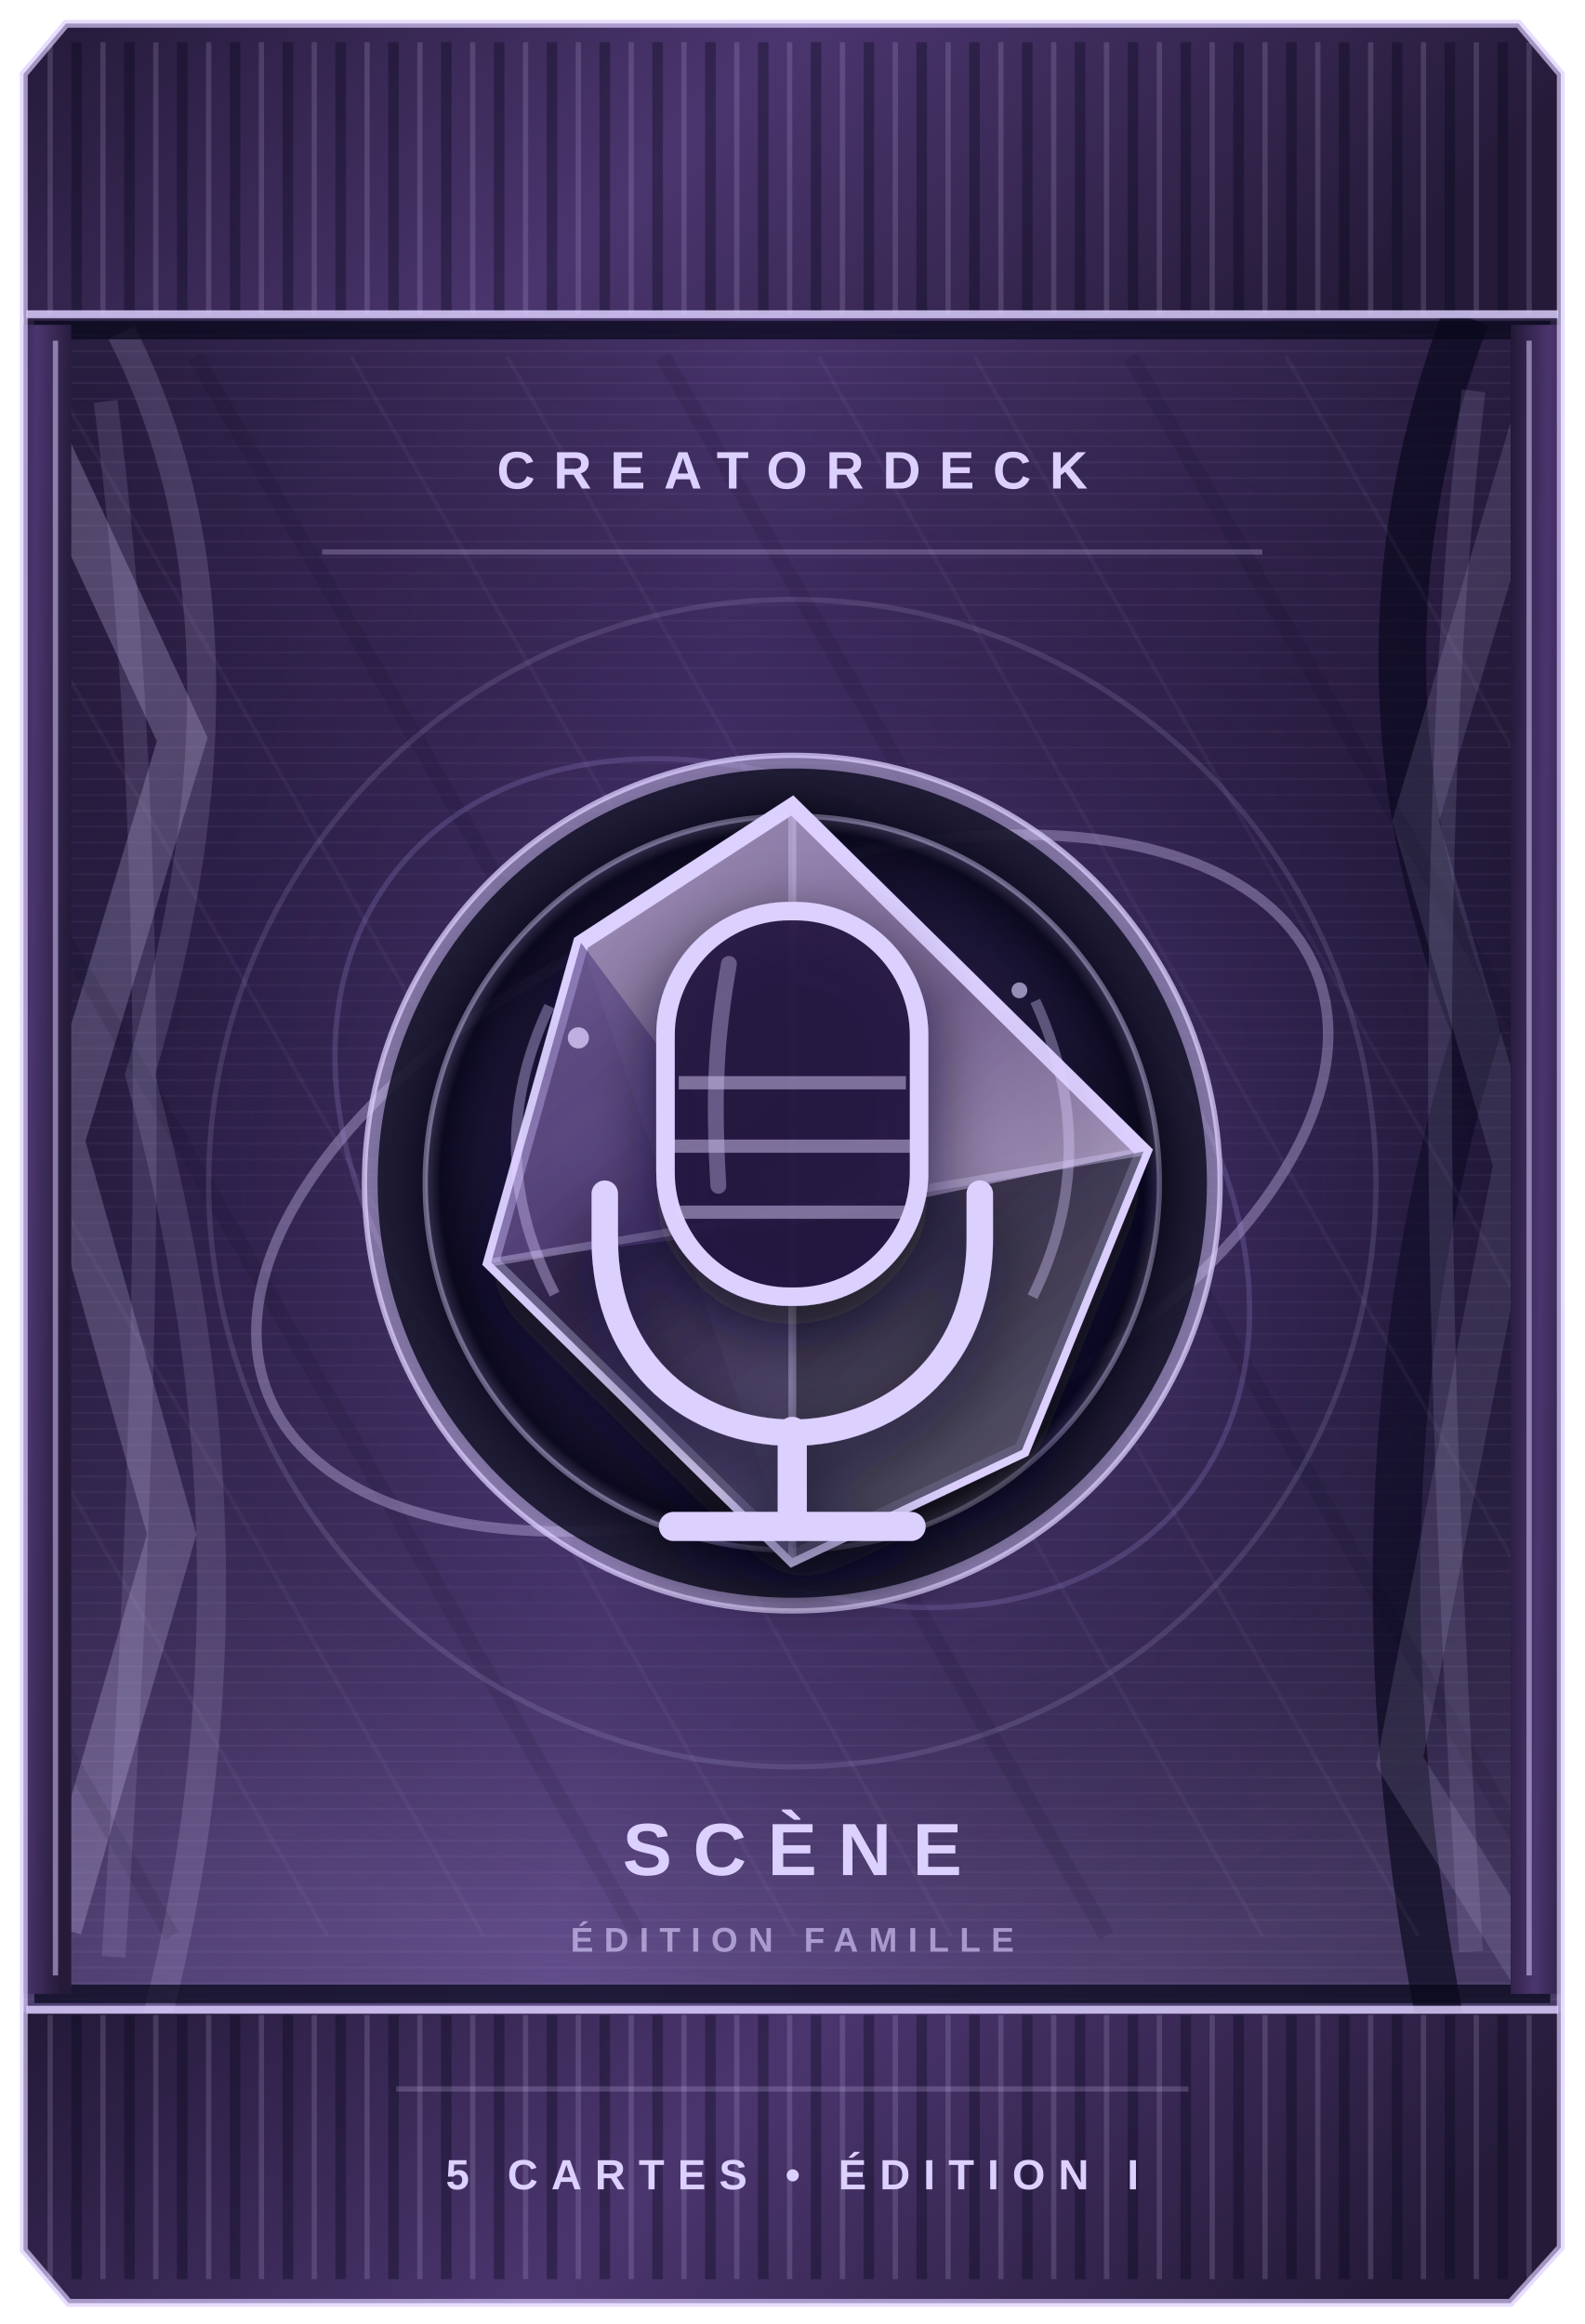
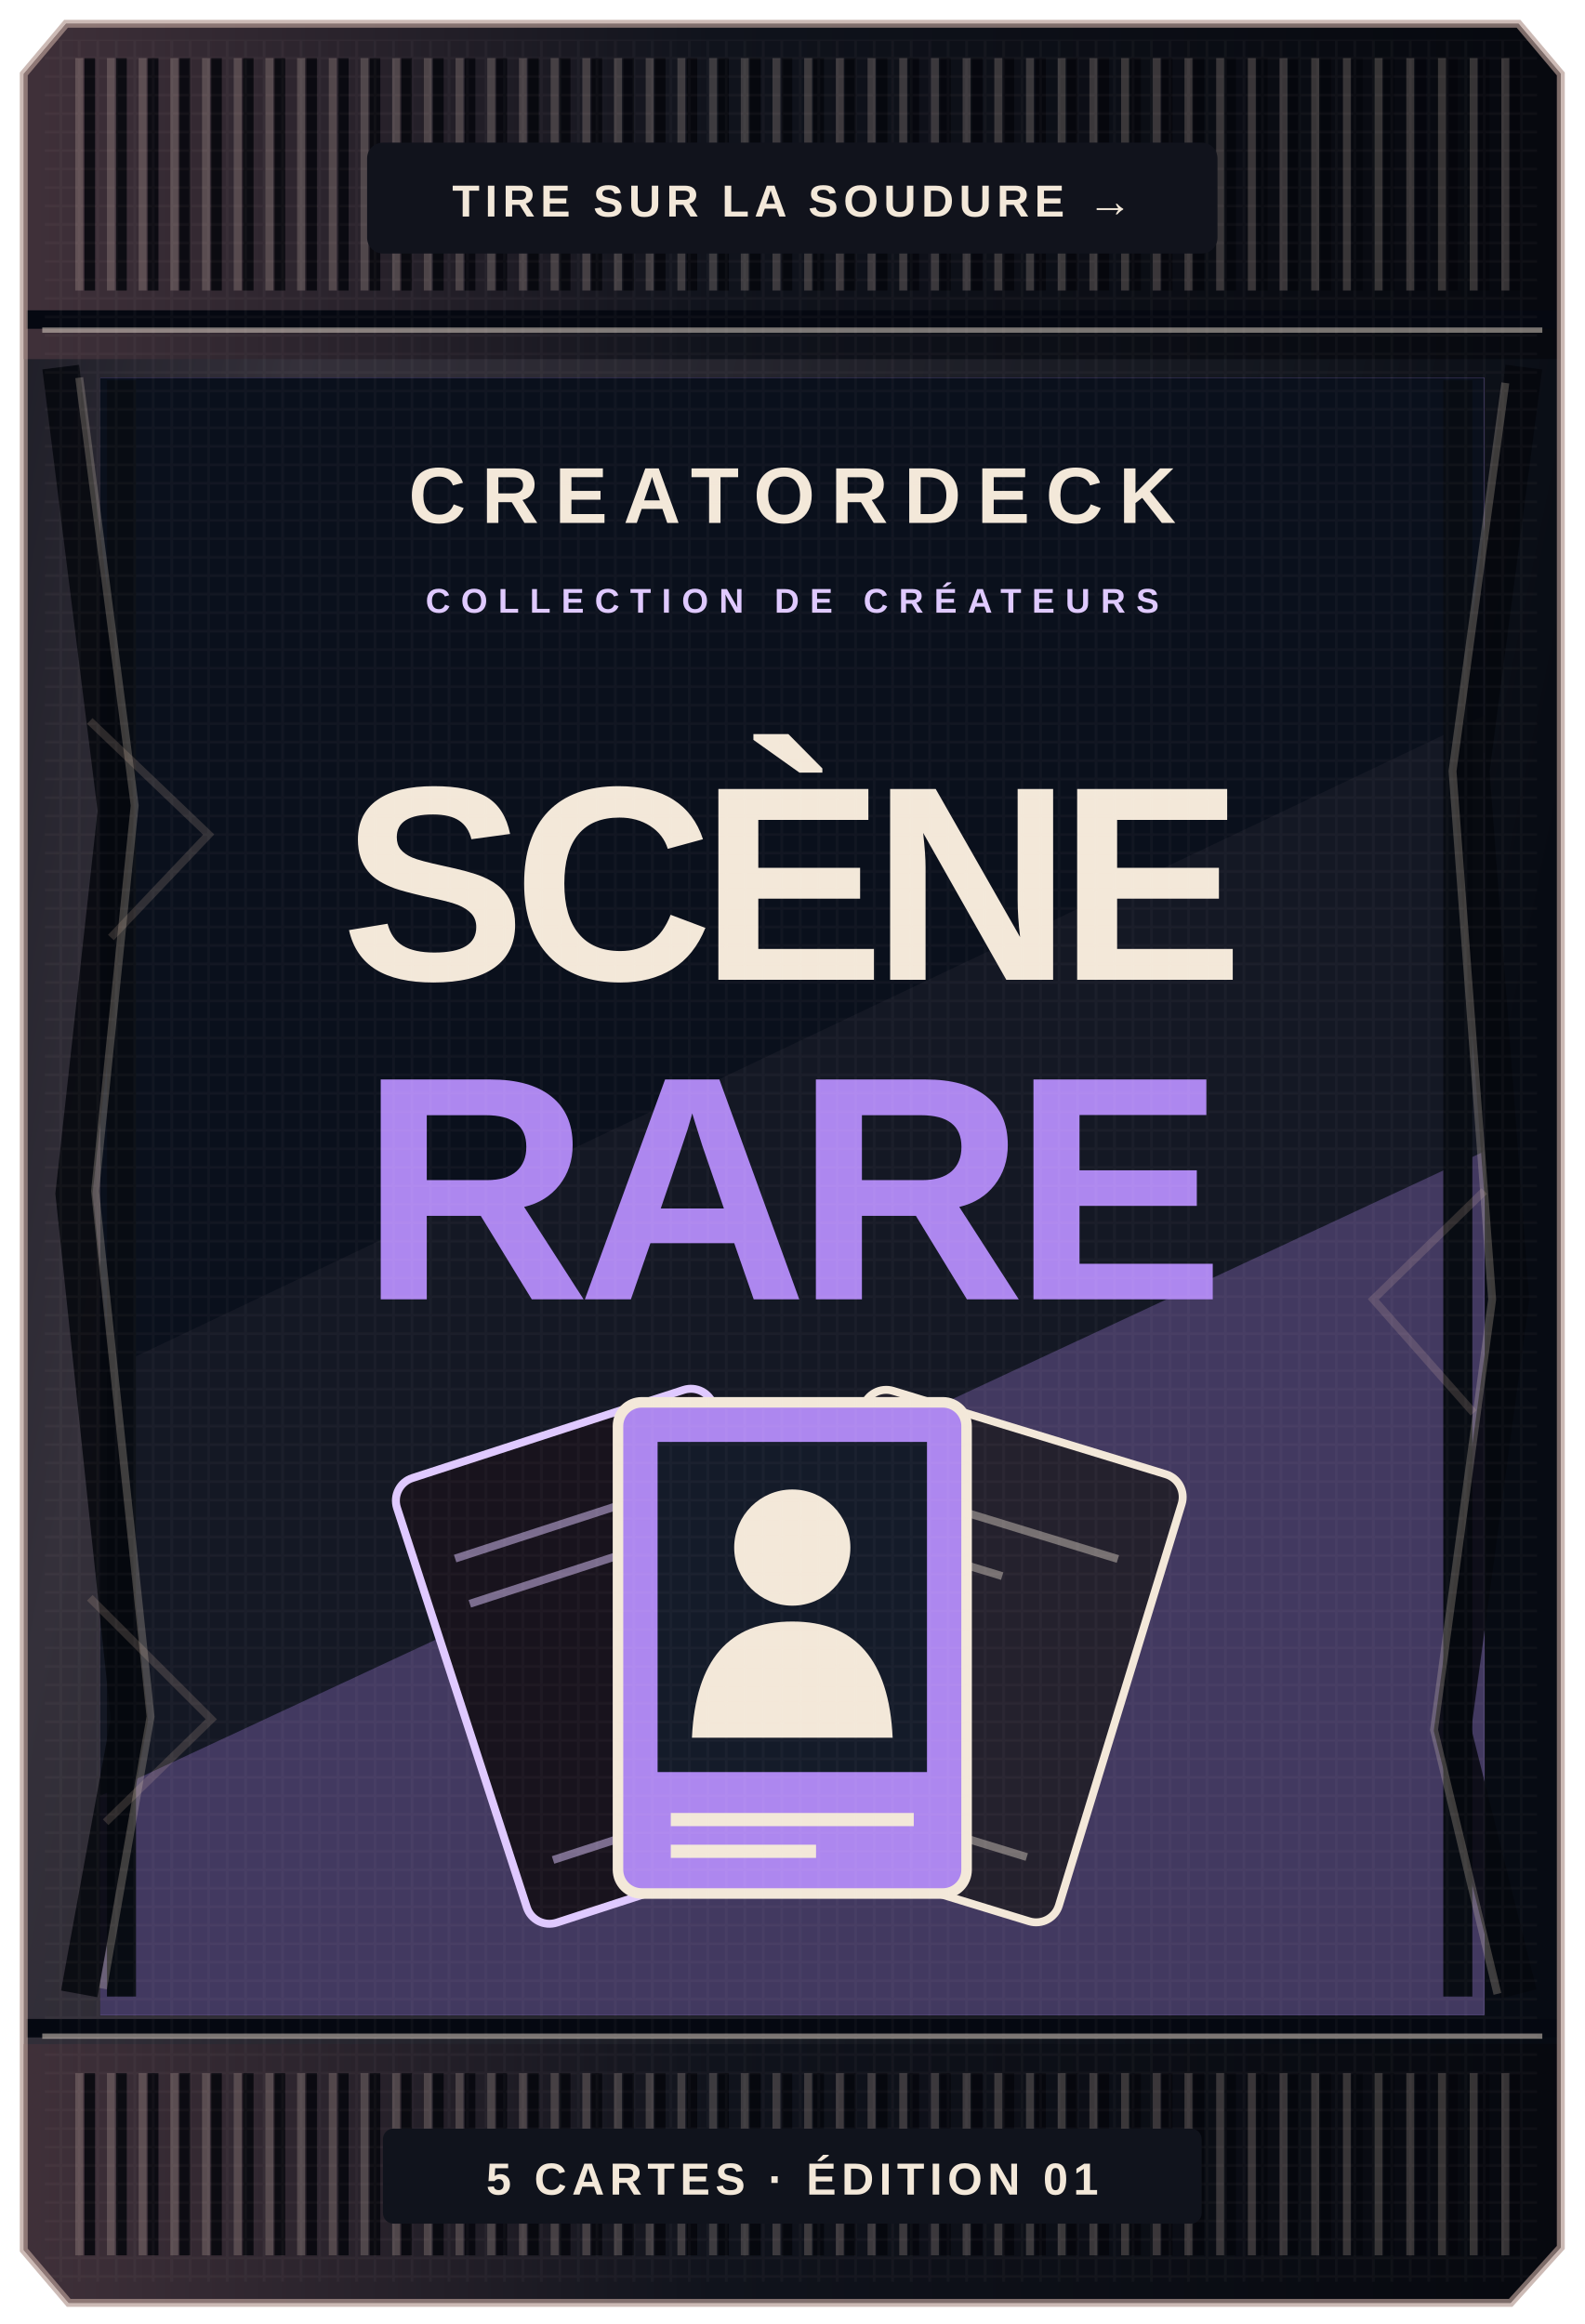
<svg xmlns="http://www.w3.org/2000/svg" width="600" height="880" viewBox="0 0 600 880">
  <defs>
-     <clipPath id="foil">
+     <clipPath id="pouch">
      <path d="M25 9H575L591 28V851L572 872H26L9 852V28Z" />
    </clipPath>
-     <linearGradient id="laminate" x2="1" y2=".2">
-       <stop offset="0.0" stop-color="#211835" />
-       <stop offset="0.5" stop-color="#4b356e" />
-       <stop offset="1.0" stop-color="#251b39" />
+     <linearGradient id="paper" x1="0" y1="0" x2="1" y2=".3">
+       <stop stop-color="#181922" />
+       <stop offset=".22" stop-color="#34303a" />
+       <stop offset=".72" stop-color="#161921" />
+       <stop offset="1" stop-color="#070b13" />
    </linearGradient>
-     <linearGradient id="vertical" x2="0" y2="1">
-       <stop stop-color="#dcd0ff" stop-opacity=".08" />
-       <stop offset=".17" stop-color="#130e32" stop-opacity=".12" />
-       <stop offset=".51" stop-color="#08071b" stop-opacity=".1" />
-       <stop offset=".83" stop-color="#a995e2" stop-opacity=".24" />
-       <stop offset="1" stop-color="#08071b" stop-opacity=".7" />
+     <linearGradient id="edge">
+       <stop stop-color="#42323b" />
+       <stop offset=".45" stop-color="#10131c" />
+       <stop offset="1" stop-color="#06080e" />
    </linearGradient>
-     <radialGradient id="core">
-       <stop stop-color="#a995e2" stop-opacity=".16" />
-       <stop offset=".32" stop-color="#493679" stop-opacity=".42" />
-       <stop offset=".76" stop-color="#130e32" stop-opacity=".12" />
-       <stop offset="1" stop-color="#08071b" stop-opacity="0" />
-     </radialGradient>
-     <radialGradient id="bezel">
-       <stop stop-color="#dcd0ff" stop-opacity=".35" />
-       <stop offset=".35" stop-color="#493679" stop-opacity=".7" />
-       <stop offset=".82" stop-color="#08071b" stop-opacity=".94" />
-       <stop offset="1" stop-color="#dcd0ff" stop-opacity=".45" />
-     </radialGradient>
-     <linearGradient id="metal" x2=".7" y2="1">
-       <stop offset="0.0" stop-color="#ad9fc5" />
-       <stop offset="0.5" stop-color="#594471" />
-       <stop offset="1.0" stop-color="#c2b7d1" />
-     </linearGradient>
-     <linearGradient id="weld" x2="1" y2=".2">
-       <stop offset="0.0" stop-color="#211835" />
-       <stop offset="0.5" stop-color="#4b356e" />
-       <stop offset="1.0" stop-color="#251b39" />
-     </linearGradient>
-     <linearGradient id="side" x2="1" y2=".2">
-       <stop offset="0.0" stop-color="#211835" />
-       <stop offset="0.5" stop-color="#4b356e" />
-       <stop offset="1.0" stop-color="#251b39" />
-     </linearGradient>
-     <pattern id="brushed" width="4" height="12" patternUnits="userSpaceOnUse">
-       <path d="M0 1H4 M0 7H4" stroke="#dcd0ff" stroke-opacity=".055" stroke-width=".7" />
+     <pattern id="grain" width="7" height="7" patternUnits="userSpaceOnUse">
+       <path d="M0 1h7 M2 0v7" stroke="#eadfd3" stroke-opacity=".035" stroke-width="1" />
    </pattern>
-     <filter id="emboss" x="-25%" y="-25%" width="150%" height="150%">
-       <feDropShadow dx="0" dy="9" stdDeviation="12" flood-color="#08071b" flood-opacity=".75" />
-     </filter>
  </defs>
-   <g clip-path="url(#foil)">
-     <path d="M0 0H600V880H0Z" fill="url(#laminate)" />
-     <path d="M0 0H600V880H0Z" fill="url(#vertical)" />
-     <rect y="115" width="600" height="650" fill="url(#brushed)" />
-     <path d="M46 126Q103 238 53 407Q104 592 59 766" stroke="#dcd0ff" stroke-width="11" stroke-opacity=".16" fill="none" />
-     <path d="M555 120Q505 254 559 391Q506 566 546 769" stroke="#08071b" stroke-width="18" stroke-opacity=".65" fill="none" />
-     <path d="M18 170L69 280L23 432L65 581L22 730" fill="none" stroke="#dcd0ff" stroke-opacity=".24" stroke-width="18" />
-     <path d="M582 156L536 311L574 441L530 667L582 750" fill="none" stroke="#dcd0ff" stroke-opacity=".14" stroke-width="17" />
-     <path d="M-50 148L700 148L595 757L0 757Z" fill="url(#core)" />
-     <path d="M-280 135l345 598" stroke="#08071b" stroke-opacity="0.1" stroke-width="6" />
-     <path d="M-221 135l345 598" stroke="#dcd0ff" stroke-opacity="0.046" stroke-width="1.5" />
-     <path d="M-162 135l345 598" stroke="#dcd0ff" stroke-opacity="0.046" stroke-width="1.5" />
-     <path d="M-103 135l345 598" stroke="#08071b" stroke-opacity="0.1" stroke-width="6" />
-     <path d="M-44 135l345 598" stroke="#dcd0ff" stroke-opacity="0.046" stroke-width="1.5" />
-     <path d="M15 135l345 598" stroke="#dcd0ff" stroke-opacity="0.046" stroke-width="1.5" />
-     <path d="M74 135l345 598" stroke="#08071b" stroke-opacity="0.1" stroke-width="6" />
-     <path d="M133 135l345 598" stroke="#dcd0ff" stroke-opacity="0.046" stroke-width="1.5" />
-     <path d="M192 135l345 598" stroke="#dcd0ff" stroke-opacity="0.046" stroke-width="1.5" />
-     <path d="M251 135l345 598" stroke="#08071b" stroke-opacity="0.1" stroke-width="6" />
-     <path d="M310 135l345 598" stroke="#dcd0ff" stroke-opacity="0.046" stroke-width="1.5" />
-     <path d="M369 135l345 598" stroke="#dcd0ff" stroke-opacity="0.046" stroke-width="1.5" />
-     <path d="M428 135l345 598" stroke="#08071b" stroke-opacity="0.1" stroke-width="6" />
-     <path d="M487 135l345 598" stroke="#dcd0ff" stroke-opacity="0.046" stroke-width="1.5" />
-     <rect x="0" y="0" width="600" height="120" fill="url(#weld)" />
-     <rect x="0" y="762" width="600" height="118" fill="url(#weld)" />
-     <path d="M19 16v103 M19 763v100" stroke="#dcd0ff" stroke-opacity="0.16" stroke-width="2" />
-     <path d="M29 16v103 M29 763v100" stroke="#08071b" stroke-opacity="0.35" stroke-width="4" />
-     <path d="M39 16v103 M39 763v100" stroke="#dcd0ff" stroke-opacity="0.16" stroke-width="2" />
-     <path d="M49 16v103 M49 763v100" stroke="#08071b" stroke-opacity="0.35" stroke-width="4" />
-     <path d="M59 16v103 M59 763v100" stroke="#dcd0ff" stroke-opacity="0.16" stroke-width="2" />
-     <path d="M69 16v103 M69 763v100" stroke="#08071b" stroke-opacity="0.35" stroke-width="4" />
-     <path d="M79 16v103 M79 763v100" stroke="#dcd0ff" stroke-opacity="0.16" stroke-width="2" />
-     <path d="M89 16v103 M89 763v100" stroke="#08071b" stroke-opacity="0.35" stroke-width="4" />
-     <path d="M99 16v103 M99 763v100" stroke="#dcd0ff" stroke-opacity="0.16" stroke-width="2" />
-     <path d="M109 16v103 M109 763v100" stroke="#08071b" stroke-opacity="0.35" stroke-width="4" />
-     <path d="M119 16v103 M119 763v100" stroke="#dcd0ff" stroke-opacity="0.16" stroke-width="2" />
-     <path d="M129 16v103 M129 763v100" stroke="#08071b" stroke-opacity="0.35" stroke-width="4" />
-     <path d="M139 16v103 M139 763v100" stroke="#dcd0ff" stroke-opacity="0.16" stroke-width="2" />
-     <path d="M149 16v103 M149 763v100" stroke="#08071b" stroke-opacity="0.35" stroke-width="4" />
-     <path d="M159 16v103 M159 763v100" stroke="#dcd0ff" stroke-opacity="0.16" stroke-width="2" />
-     <path d="M169 16v103 M169 763v100" stroke="#08071b" stroke-opacity="0.35" stroke-width="4" />
-     <path d="M179 16v103 M179 763v100" stroke="#dcd0ff" stroke-opacity="0.16" stroke-width="2" />
-     <path d="M189 16v103 M189 763v100" stroke="#08071b" stroke-opacity="0.35" stroke-width="4" />
-     <path d="M199 16v103 M199 763v100" stroke="#dcd0ff" stroke-opacity="0.16" stroke-width="2" />
-     <path d="M209 16v103 M209 763v100" stroke="#08071b" stroke-opacity="0.35" stroke-width="4" />
-     <path d="M219 16v103 M219 763v100" stroke="#dcd0ff" stroke-opacity="0.16" stroke-width="2" />
-     <path d="M229 16v103 M229 763v100" stroke="#08071b" stroke-opacity="0.35" stroke-width="4" />
-     <path d="M239 16v103 M239 763v100" stroke="#dcd0ff" stroke-opacity="0.16" stroke-width="2" />
-     <path d="M249 16v103 M249 763v100" stroke="#08071b" stroke-opacity="0.35" stroke-width="4" />
-     <path d="M259 16v103 M259 763v100" stroke="#dcd0ff" stroke-opacity="0.16" stroke-width="2" />
-     <path d="M269 16v103 M269 763v100" stroke="#08071b" stroke-opacity="0.35" stroke-width="4" />
-     <path d="M279 16v103 M279 763v100" stroke="#dcd0ff" stroke-opacity="0.16" stroke-width="2" />
-     <path d="M289 16v103 M289 763v100" stroke="#08071b" stroke-opacity="0.35" stroke-width="4" />
-     <path d="M299 16v103 M299 763v100" stroke="#dcd0ff" stroke-opacity="0.16" stroke-width="2" />
-     <path d="M309 16v103 M309 763v100" stroke="#08071b" stroke-opacity="0.35" stroke-width="4" />
-     <path d="M319 16v103 M319 763v100" stroke="#dcd0ff" stroke-opacity="0.16" stroke-width="2" />
-     <path d="M329 16v103 M329 763v100" stroke="#08071b" stroke-opacity="0.35" stroke-width="4" />
-     <path d="M339 16v103 M339 763v100" stroke="#dcd0ff" stroke-opacity="0.16" stroke-width="2" />
-     <path d="M349 16v103 M349 763v100" stroke="#08071b" stroke-opacity="0.35" stroke-width="4" />
-     <path d="M359 16v103 M359 763v100" stroke="#dcd0ff" stroke-opacity="0.16" stroke-width="2" />
-     <path d="M369 16v103 M369 763v100" stroke="#08071b" stroke-opacity="0.35" stroke-width="4" />
-     <path d="M379 16v103 M379 763v100" stroke="#dcd0ff" stroke-opacity="0.16" stroke-width="2" />
-     <path d="M389 16v103 M389 763v100" stroke="#08071b" stroke-opacity="0.35" stroke-width="4" />
-     <path d="M399 16v103 M399 763v100" stroke="#dcd0ff" stroke-opacity="0.16" stroke-width="2" />
-     <path d="M409 16v103 M409 763v100" stroke="#08071b" stroke-opacity="0.35" stroke-width="4" />
-     <path d="M419 16v103 M419 763v100" stroke="#dcd0ff" stroke-opacity="0.16" stroke-width="2" />
-     <path d="M429 16v103 M429 763v100" stroke="#08071b" stroke-opacity="0.35" stroke-width="4" />
-     <path d="M439 16v103 M439 763v100" stroke="#dcd0ff" stroke-opacity="0.16" stroke-width="2" />
-     <path d="M449 16v103 M449 763v100" stroke="#08071b" stroke-opacity="0.35" stroke-width="4" />
-     <path d="M459 16v103 M459 763v100" stroke="#dcd0ff" stroke-opacity="0.16" stroke-width="2" />
-     <path d="M469 16v103 M469 763v100" stroke="#08071b" stroke-opacity="0.35" stroke-width="4" />
-     <path d="M479 16v103 M479 763v100" stroke="#dcd0ff" stroke-opacity="0.16" stroke-width="2" />
-     <path d="M489 16v103 M489 763v100" stroke="#08071b" stroke-opacity="0.35" stroke-width="4" />
-     <path d="M499 16v103 M499 763v100" stroke="#dcd0ff" stroke-opacity="0.16" stroke-width="2" />
-     <path d="M509 16v103 M509 763v100" stroke="#08071b" stroke-opacity="0.35" stroke-width="4" />
-     <path d="M519 16v103 M519 763v100" stroke="#dcd0ff" stroke-opacity="0.16" stroke-width="2" />
-     <path d="M529 16v103 M529 763v100" stroke="#08071b" stroke-opacity="0.35" stroke-width="4" />
-     <path d="M539 16v103 M539 763v100" stroke="#dcd0ff" stroke-opacity="0.16" stroke-width="2" />
-     <path d="M549 16v103 M549 763v100" stroke="#08071b" stroke-opacity="0.35" stroke-width="4" />
-     <path d="M559 16v103 M559 763v100" stroke="#dcd0ff" stroke-opacity="0.16" stroke-width="2" />
-     <path d="M569 16v103 M569 763v100" stroke="#08071b" stroke-opacity="0.35" stroke-width="4" />
-     <path d="M579 16v103 M579 763v100" stroke="#dcd0ff" stroke-opacity="0.16" stroke-width="2" />
-     <path d="M10 119H590 M10 761H590" stroke="#dcd0ff" stroke-opacity=".83" stroke-width="3" />
-     <path d="M13 125H587 M13 755H587" stroke="#08071b" stroke-opacity=".72" stroke-width="7" />
-     <rect x="0" y="123" width="27" height="632" fill="url(#side)" />
-     <rect x="572" y="123" width="28" height="632" fill="url(#side)" />
-     <path d="M21 129V748 M579 129V748" stroke="#dcd0ff" stroke-opacity=".52" stroke-width="2" />
-     <path d="M40 152Q68 369 43 741 M558 148Q533 354 557 739" stroke="#dcd0ff" stroke-opacity=".13" stroke-width="9" fill="none" />
-     <g transform="translate(300 448)">
-       <circle r="221" fill="none" stroke="#dcd0ff" stroke-opacity=".13" stroke-width="2" />
-       <ellipse rx="214" ry="113" transform="rotate(-22)" fill="none" stroke="#dcd0ff" stroke-opacity=".34" stroke-width="4" />
-       <ellipse rx="191" ry="139" transform="rotate(38)" fill="none" stroke="#a995e2" stroke-opacity=".21" stroke-width="2" />
-       <circle r="162" fill="url(#bezel)" stroke="#dcd0ff" stroke-opacity=".74" stroke-width="2" />
-       <circle r="148" fill="none" stroke="#08071b" stroke-opacity=".8" stroke-width="18" />
-       <circle r="139" fill="none" stroke="#dcd0ff" stroke-opacity=".42" stroke-width="2" />
-       <g filter="url(#emboss)">
-         <path d="M0 -143L133 -12L87 101L0 142L-114 30L-80 -91Z" fill="url(#metal)" stroke="#dcd0ff" stroke-width="6" />
-         <path d="M0 -143V142L-80 -91Z" fill="#dcd0ff" fill-opacity=".12" />
-         <path d="M0 -143L133 -12L0 16Z" fill="#dcd0ff" fill-opacity=".22" />
-         <path d="M0 16L133 -12L87 101L0 142Z" fill="#08071b" fill-opacity=".58" />
-         <path d="M0 16L-114 30L0 142Z" fill="#130e32" fill-opacity=".55" />
-         <path d="M-80 -91L0 16L-114 30Z" fill="#493679" fill-opacity=".56" />
-         <path d="M0 -143V142 M-114 30L133 -12" stroke="#dcd0ff" stroke-opacity=".38" stroke-width="3" fill="none" />
+   <g clip-path="url(#pouch)">
+     <path d="M0 0h600v880H0Z" fill="url(#paper)" />
+     <path d="M38 143H562V763H38Z" fill="#ad87ef" />
+     <path d="M38 143H562V285L38 556Z" fill="#0a101c" />
+     <path d="M38 520L562 271V763H38Z" fill="#141824" />
+     <path d="M38 680L562 436V763H38Z" fill="#ad87ef" opacity=".3" />
+     <path d="M46 144V756 M552 144V756" stroke="#080c13" stroke-width="11" />
+     <text x="300" y="198" fill="#f3e8d9" font-family="Arial, sans-serif" font-size="30" font-weight="900" letter-spacing="6" text-anchor="middle">CREATORDECK</text>
+     <text x="300" y="232" fill="#dfc9ff" font-family="Arial, sans-serif" font-size="13" font-weight="700" letter-spacing="4" text-anchor="middle">COLLECTION DE CRÉATEURS</text>
+     <text x="300" y="371" fill="#f3e8d9" font-family="Arial Black, Arial, sans-serif" font-size="105" font-weight="900" letter-spacing="-5" text-anchor="middle">SCÈNE</text>
+     <text x="300" y="492" fill="#ad87ef" font-family="Arial Black, Arial, sans-serif" font-size="121" font-weight="900" letter-spacing="-5" text-anchor="middle">RARE</text>
+     <g transform="translate(300 640)">
+       <g transform="translate(-61 0) rotate(-18)">
+         <rect x="-63" y="-102" width="126" height="177" rx="9" fill="#18131d" stroke="#dfc9ff" stroke-width="3" />
+         <path d="M-48 -68h96 M-48 -50h64 M-48 52h96" stroke="#dfc9ff" stroke-opacity=".5" stroke-width="3" />
      </g>
-       <g filter="url(#emboss)">
-         <rect x="-48" y="-103" width="96" height="146" rx="47" fill="#271943" fill-opacity=".88" stroke="#dcd0ff" stroke-width="7" />
-         <path d="M-43 -38H43 M-46 -14H46 M-44 11H44" stroke="#dcd0ff" stroke-opacity=".46" stroke-width="5" />
-         <path d="M-71 4V21C-71 119 71 119 71 21V4" fill="none" stroke="#dcd0ff" stroke-width="10" stroke-linecap="round" />
-         <path d="M0 94V129 M-45 130H45" fill="none" stroke="#dcd0ff" stroke-width="11" stroke-linecap="round" />
-         <path d="M-24 -83C-29 -54 -30 -34 -28 1" fill="none" stroke="#dcd0ff" stroke-opacity=".34" stroke-width="6" stroke-linecap="round" />
-         <circle cx="-81" cy="-55" r="4" fill="#dcd0ff" fill-opacity=".75" />
-         <circle cx="86" cy="-73" r="3" fill="#dcd0ff" fill-opacity=".64" />
-         <path d="M-92 -67Q-118 -12 -90 42 M92 -69Q118 -12 91 43" stroke="#dcd0ff" stroke-opacity=".34" stroke-width="4" fill="none" />
+       <g transform="translate(60 0) rotate(17)">
+         <rect x="-63" y="-102" width="126" height="177" rx="9" fill="#24212d" stroke="#f3e8d9" stroke-width="3" />
+         <path d="M-46 -66h92 M-46 -47h52 M-46 52h92" stroke="#f3e8d9" stroke-opacity=".4" stroke-width="3" />
      </g>
+       <rect x="-66" y="-109" width="132" height="186" rx="9" fill="#ad87ef" stroke="#f3e8d9" stroke-width="4" />
+       <path d="M-51 -94h102v125H-51Z" fill="#141b29" />
+       <circle cx="0" cy="-54" r="22" fill="#f3e8d9" />
+       <path d="M-38 18q2-44 38-44t38 44" fill="#f3e8d9" />
+       <path d="M-46 49h92 M-46 61h55" stroke="#f3e8d9" stroke-width="5" />
    </g>
-     <text x="300" y="185" fill="#dcd0ff" font-family="Arial,Helvetica,sans-serif" font-weight="800" font-size="20" letter-spacing="7" text-anchor="middle">CREATORDECK</text>
-     <path d="M122 209H478" stroke="#dcd0ff" stroke-opacity=".26" stroke-width="2" />
-     <text x="300" y="710" fill="#dcd0ff" font-family="Arial,Helvetica,sans-serif" font-weight="800" font-size="28" letter-spacing="8" text-anchor="middle">SCÈNE</text>
-     <text x="300" y="739" fill="#dcd0ff" fill-opacity=".62" font-family="Arial,Helvetica,sans-serif" font-weight="700" font-size="13" letter-spacing="4" text-anchor="middle">ÉDITION FAMILLE</text>
-     <path d="M150 791H450" stroke="#dcd0ff" stroke-opacity=".2" stroke-width="2" />
-     <text x="300" y="829" fill="#dcd0ff" font-family="Arial,Helvetica,sans-serif" font-weight="800" font-size="16" letter-spacing="5" text-anchor="middle">5 CARTES • ÉDITION I</text>
+     <path d="M0 0H600V136H0Z M0 774H600V880H0Z" fill="url(#edge)" />
+     <path d="M30 22v88 M30 785v69" stroke="#e2cabb" stroke-opacity=".22" stroke-width="3" />
+     <path d="M34 22v88 M34 785v69" stroke="#05070c" stroke-opacity=".85" stroke-width="4" />
+     <path d="M42 22v88 M42 785v69" stroke="#e2cabb" stroke-opacity=".22" stroke-width="3" />
+     <path d="M46 22v88 M46 785v69" stroke="#05070c" stroke-opacity=".85" stroke-width="4" />
+     <path d="M54 22v88 M54 785v69" stroke="#e2cabb" stroke-opacity=".22" stroke-width="3" />
+     <path d="M58 22v88 M58 785v69" stroke="#05070c" stroke-opacity=".85" stroke-width="4" />
+     <path d="M66 22v88 M66 785v69" stroke="#e2cabb" stroke-opacity=".22" stroke-width="3" />
+     <path d="M70 22v88 M70 785v69" stroke="#05070c" stroke-opacity=".85" stroke-width="4" />
+     <path d="M78 22v88 M78 785v69" stroke="#e2cabb" stroke-opacity=".22" stroke-width="3" />
+     <path d="M82 22v88 M82 785v69" stroke="#05070c" stroke-opacity=".85" stroke-width="4" />
+     <path d="M90 22v88 M90 785v69" stroke="#e2cabb" stroke-opacity=".22" stroke-width="3" />
+     <path d="M94 22v88 M94 785v69" stroke="#05070c" stroke-opacity=".85" stroke-width="4" />
+     <path d="M102 22v88 M102 785v69" stroke="#e2cabb" stroke-opacity=".22" stroke-width="3" />
+     <path d="M106 22v88 M106 785v69" stroke="#05070c" stroke-opacity=".85" stroke-width="4" />
+     <path d="M114 22v88 M114 785v69" stroke="#e2cabb" stroke-opacity=".22" stroke-width="3" />
+     <path d="M118 22v88 M118 785v69" stroke="#05070c" stroke-opacity=".85" stroke-width="4" />
+     <path d="M126 22v88 M126 785v69" stroke="#e2cabb" stroke-opacity=".22" stroke-width="3" />
+     <path d="M130 22v88 M130 785v69" stroke="#05070c" stroke-opacity=".85" stroke-width="4" />
+     <path d="M138 22v88 M138 785v69" stroke="#e2cabb" stroke-opacity=".22" stroke-width="3" />
+     <path d="M142 22v88 M142 785v69" stroke="#05070c" stroke-opacity=".85" stroke-width="4" />
+     <path d="M150 22v88 M150 785v69" stroke="#e2cabb" stroke-opacity=".22" stroke-width="3" />
+     <path d="M154 22v88 M154 785v69" stroke="#05070c" stroke-opacity=".85" stroke-width="4" />
+     <path d="M162 22v88 M162 785v69" stroke="#e2cabb" stroke-opacity=".22" stroke-width="3" />
+     <path d="M166 22v88 M166 785v69" stroke="#05070c" stroke-opacity=".85" stroke-width="4" />
+     <path d="M174 22v88 M174 785v69" stroke="#e2cabb" stroke-opacity=".22" stroke-width="3" />
+     <path d="M178 22v88 M178 785v69" stroke="#05070c" stroke-opacity=".85" stroke-width="4" />
+     <path d="M186 22v88 M186 785v69" stroke="#e2cabb" stroke-opacity=".22" stroke-width="3" />
+     <path d="M190 22v88 M190 785v69" stroke="#05070c" stroke-opacity=".85" stroke-width="4" />
+     <path d="M198 22v88 M198 785v69" stroke="#e2cabb" stroke-opacity=".22" stroke-width="3" />
+     <path d="M202 22v88 M202 785v69" stroke="#05070c" stroke-opacity=".85" stroke-width="4" />
+     <path d="M210 22v88 M210 785v69" stroke="#e2cabb" stroke-opacity=".22" stroke-width="3" />
+     <path d="M214 22v88 M214 785v69" stroke="#05070c" stroke-opacity=".85" stroke-width="4" />
+     <path d="M222 22v88 M222 785v69" stroke="#e2cabb" stroke-opacity=".22" stroke-width="3" />
+     <path d="M226 22v88 M226 785v69" stroke="#05070c" stroke-opacity=".85" stroke-width="4" />
+     <path d="M234 22v88 M234 785v69" stroke="#e2cabb" stroke-opacity=".22" stroke-width="3" />
+     <path d="M238 22v88 M238 785v69" stroke="#05070c" stroke-opacity=".85" stroke-width="4" />
+     <path d="M246 22v88 M246 785v69" stroke="#e2cabb" stroke-opacity=".22" stroke-width="3" />
+     <path d="M250 22v88 M250 785v69" stroke="#05070c" stroke-opacity=".85" stroke-width="4" />
+     <path d="M258 22v88 M258 785v69" stroke="#e2cabb" stroke-opacity=".22" stroke-width="3" />
+     <path d="M262 22v88 M262 785v69" stroke="#05070c" stroke-opacity=".85" stroke-width="4" />
+     <path d="M270 22v88 M270 785v69" stroke="#e2cabb" stroke-opacity=".22" stroke-width="3" />
+     <path d="M274 22v88 M274 785v69" stroke="#05070c" stroke-opacity=".85" stroke-width="4" />
+     <path d="M282 22v88 M282 785v69" stroke="#e2cabb" stroke-opacity=".22" stroke-width="3" />
+     <path d="M286 22v88 M286 785v69" stroke="#05070c" stroke-opacity=".85" stroke-width="4" />
+     <path d="M294 22v88 M294 785v69" stroke="#e2cabb" stroke-opacity=".22" stroke-width="3" />
+     <path d="M298 22v88 M298 785v69" stroke="#05070c" stroke-opacity=".85" stroke-width="4" />
+     <path d="M306 22v88 M306 785v69" stroke="#e2cabb" stroke-opacity=".22" stroke-width="3" />
+     <path d="M310 22v88 M310 785v69" stroke="#05070c" stroke-opacity=".85" stroke-width="4" />
+     <path d="M318 22v88 M318 785v69" stroke="#e2cabb" stroke-opacity=".22" stroke-width="3" />
+     <path d="M322 22v88 M322 785v69" stroke="#05070c" stroke-opacity=".85" stroke-width="4" />
+     <path d="M330 22v88 M330 785v69" stroke="#e2cabb" stroke-opacity=".22" stroke-width="3" />
+     <path d="M334 22v88 M334 785v69" stroke="#05070c" stroke-opacity=".85" stroke-width="4" />
+     <path d="M342 22v88 M342 785v69" stroke="#e2cabb" stroke-opacity=".22" stroke-width="3" />
+     <path d="M346 22v88 M346 785v69" stroke="#05070c" stroke-opacity=".85" stroke-width="4" />
+     <path d="M354 22v88 M354 785v69" stroke="#e2cabb" stroke-opacity=".22" stroke-width="3" />
+     <path d="M358 22v88 M358 785v69" stroke="#05070c" stroke-opacity=".85" stroke-width="4" />
+     <path d="M366 22v88 M366 785v69" stroke="#e2cabb" stroke-opacity=".22" stroke-width="3" />
+     <path d="M370 22v88 M370 785v69" stroke="#05070c" stroke-opacity=".85" stroke-width="4" />
+     <path d="M378 22v88 M378 785v69" stroke="#e2cabb" stroke-opacity=".22" stroke-width="3" />
+     <path d="M382 22v88 M382 785v69" stroke="#05070c" stroke-opacity=".85" stroke-width="4" />
+     <path d="M390 22v88 M390 785v69" stroke="#e2cabb" stroke-opacity=".22" stroke-width="3" />
+     <path d="M394 22v88 M394 785v69" stroke="#05070c" stroke-opacity=".85" stroke-width="4" />
+     <path d="M402 22v88 M402 785v69" stroke="#e2cabb" stroke-opacity=".22" stroke-width="3" />
+     <path d="M406 22v88 M406 785v69" stroke="#05070c" stroke-opacity=".85" stroke-width="4" />
+     <path d="M414 22v88 M414 785v69" stroke="#e2cabb" stroke-opacity=".22" stroke-width="3" />
+     <path d="M418 22v88 M418 785v69" stroke="#05070c" stroke-opacity=".85" stroke-width="4" />
+     <path d="M426 22v88 M426 785v69" stroke="#e2cabb" stroke-opacity=".22" stroke-width="3" />
+     <path d="M430 22v88 M430 785v69" stroke="#05070c" stroke-opacity=".85" stroke-width="4" />
+     <path d="M438 22v88 M438 785v69" stroke="#e2cabb" stroke-opacity=".22" stroke-width="3" />
+     <path d="M442 22v88 M442 785v69" stroke="#05070c" stroke-opacity=".85" stroke-width="4" />
+     <path d="M450 22v88 M450 785v69" stroke="#e2cabb" stroke-opacity=".22" stroke-width="3" />
+     <path d="M454 22v88 M454 785v69" stroke="#05070c" stroke-opacity=".85" stroke-width="4" />
+     <path d="M462 22v88 M462 785v69" stroke="#e2cabb" stroke-opacity=".22" stroke-width="3" />
+     <path d="M466 22v88 M466 785v69" stroke="#05070c" stroke-opacity=".85" stroke-width="4" />
+     <path d="M474 22v88 M474 785v69" stroke="#e2cabb" stroke-opacity=".22" stroke-width="3" />
+     <path d="M478 22v88 M478 785v69" stroke="#05070c" stroke-opacity=".85" stroke-width="4" />
+     <path d="M486 22v88 M486 785v69" stroke="#e2cabb" stroke-opacity=".22" stroke-width="3" />
+     <path d="M490 22v88 M490 785v69" stroke="#05070c" stroke-opacity=".85" stroke-width="4" />
+     <path d="M498 22v88 M498 785v69" stroke="#e2cabb" stroke-opacity=".22" stroke-width="3" />
+     <path d="M502 22v88 M502 785v69" stroke="#05070c" stroke-opacity=".85" stroke-width="4" />
+     <path d="M510 22v88 M510 785v69" stroke="#e2cabb" stroke-opacity=".22" stroke-width="3" />
+     <path d="M514 22v88 M514 785v69" stroke="#05070c" stroke-opacity=".85" stroke-width="4" />
+     <path d="M522 22v88 M522 785v69" stroke="#e2cabb" stroke-opacity=".22" stroke-width="3" />
+     <path d="M526 22v88 M526 785v69" stroke="#05070c" stroke-opacity=".85" stroke-width="4" />
+     <path d="M534 22v88 M534 785v69" stroke="#e2cabb" stroke-opacity=".22" stroke-width="3" />
+     <path d="M538 22v88 M538 785v69" stroke="#05070c" stroke-opacity=".85" stroke-width="4" />
+     <path d="M546 22v88 M546 785v69" stroke="#e2cabb" stroke-opacity=".22" stroke-width="3" />
+     <path d="M550 22v88 M550 785v69" stroke="#05070c" stroke-opacity=".85" stroke-width="4" />
+     <path d="M558 22v88 M558 785v69" stroke="#e2cabb" stroke-opacity=".22" stroke-width="3" />
+     <path d="M562 22v88 M562 785v69" stroke="#05070c" stroke-opacity=".85" stroke-width="4" />
+     <path d="M570 22v88 M570 785v69" stroke="#e2cabb" stroke-opacity=".22" stroke-width="3" />
+     <path d="M574 22v88 M574 785v69" stroke="#05070c" stroke-opacity=".85" stroke-width="4" />
+     <path d="M10 121H590 M10 768H590" stroke="#050811" stroke-width="7" />
+     <path d="M16 125H584 M16 771H584" stroke="#f3e8d9" stroke-opacity=".48" stroke-width="2" />
+     <path d="M23 139L44 307L28 452L49 651L30 755 M577 139L557 292L572 492L550 655L575 755" stroke="#05080e" stroke-opacity=".85" stroke-width="14" fill="none" />
+     <path d="M30 143L51 305L36 451L57 650L39 753 M570 145L550 292L565 492L543 655L567 755" stroke="#e7d5c1" stroke-opacity=".25" stroke-width="3" fill="none" />
+     <path d="M34 273L79 316L42 355 M562 451L520 492L558 535 M34 605L80 651L40 690" stroke="#edcab5" stroke-opacity=".17" stroke-width="3" fill="none" />
+     <path d="M17 15H582V864H17Z" fill="url(#grain)" />
+     <rect x="139" y="54" width="322" height="42" rx="6" fill="#11131c" />
+     <text x="300" y="82" fill="#f3e8d9" font-family="Arial, sans-serif" font-size="17" font-weight="700" letter-spacing="2" text-anchor="middle">TIRE SUR LA SOUDURE →</text>
+     <rect x="145" y="806" width="310" height="36" rx="4" fill="#10131c" />
+     <text x="300" y="831" fill="#f3e8d9" font-family="Arial, sans-serif" font-size="17" font-weight="700" letter-spacing="2" text-anchor="middle">5 CARTES · ÉDITION 01</text>
  </g>
-   <path d="M25 9H575L591 28V851L572 872H26L9 852V28Z" fill="none" stroke="#dcd0ff" stroke-opacity=".68" stroke-width="3" />
+   <path d="M25 9H575L591 28V851L572 872H26L9 852V28Z" fill="none" stroke="#b59a93" stroke-opacity=".68" stroke-width="3" />
</svg>
